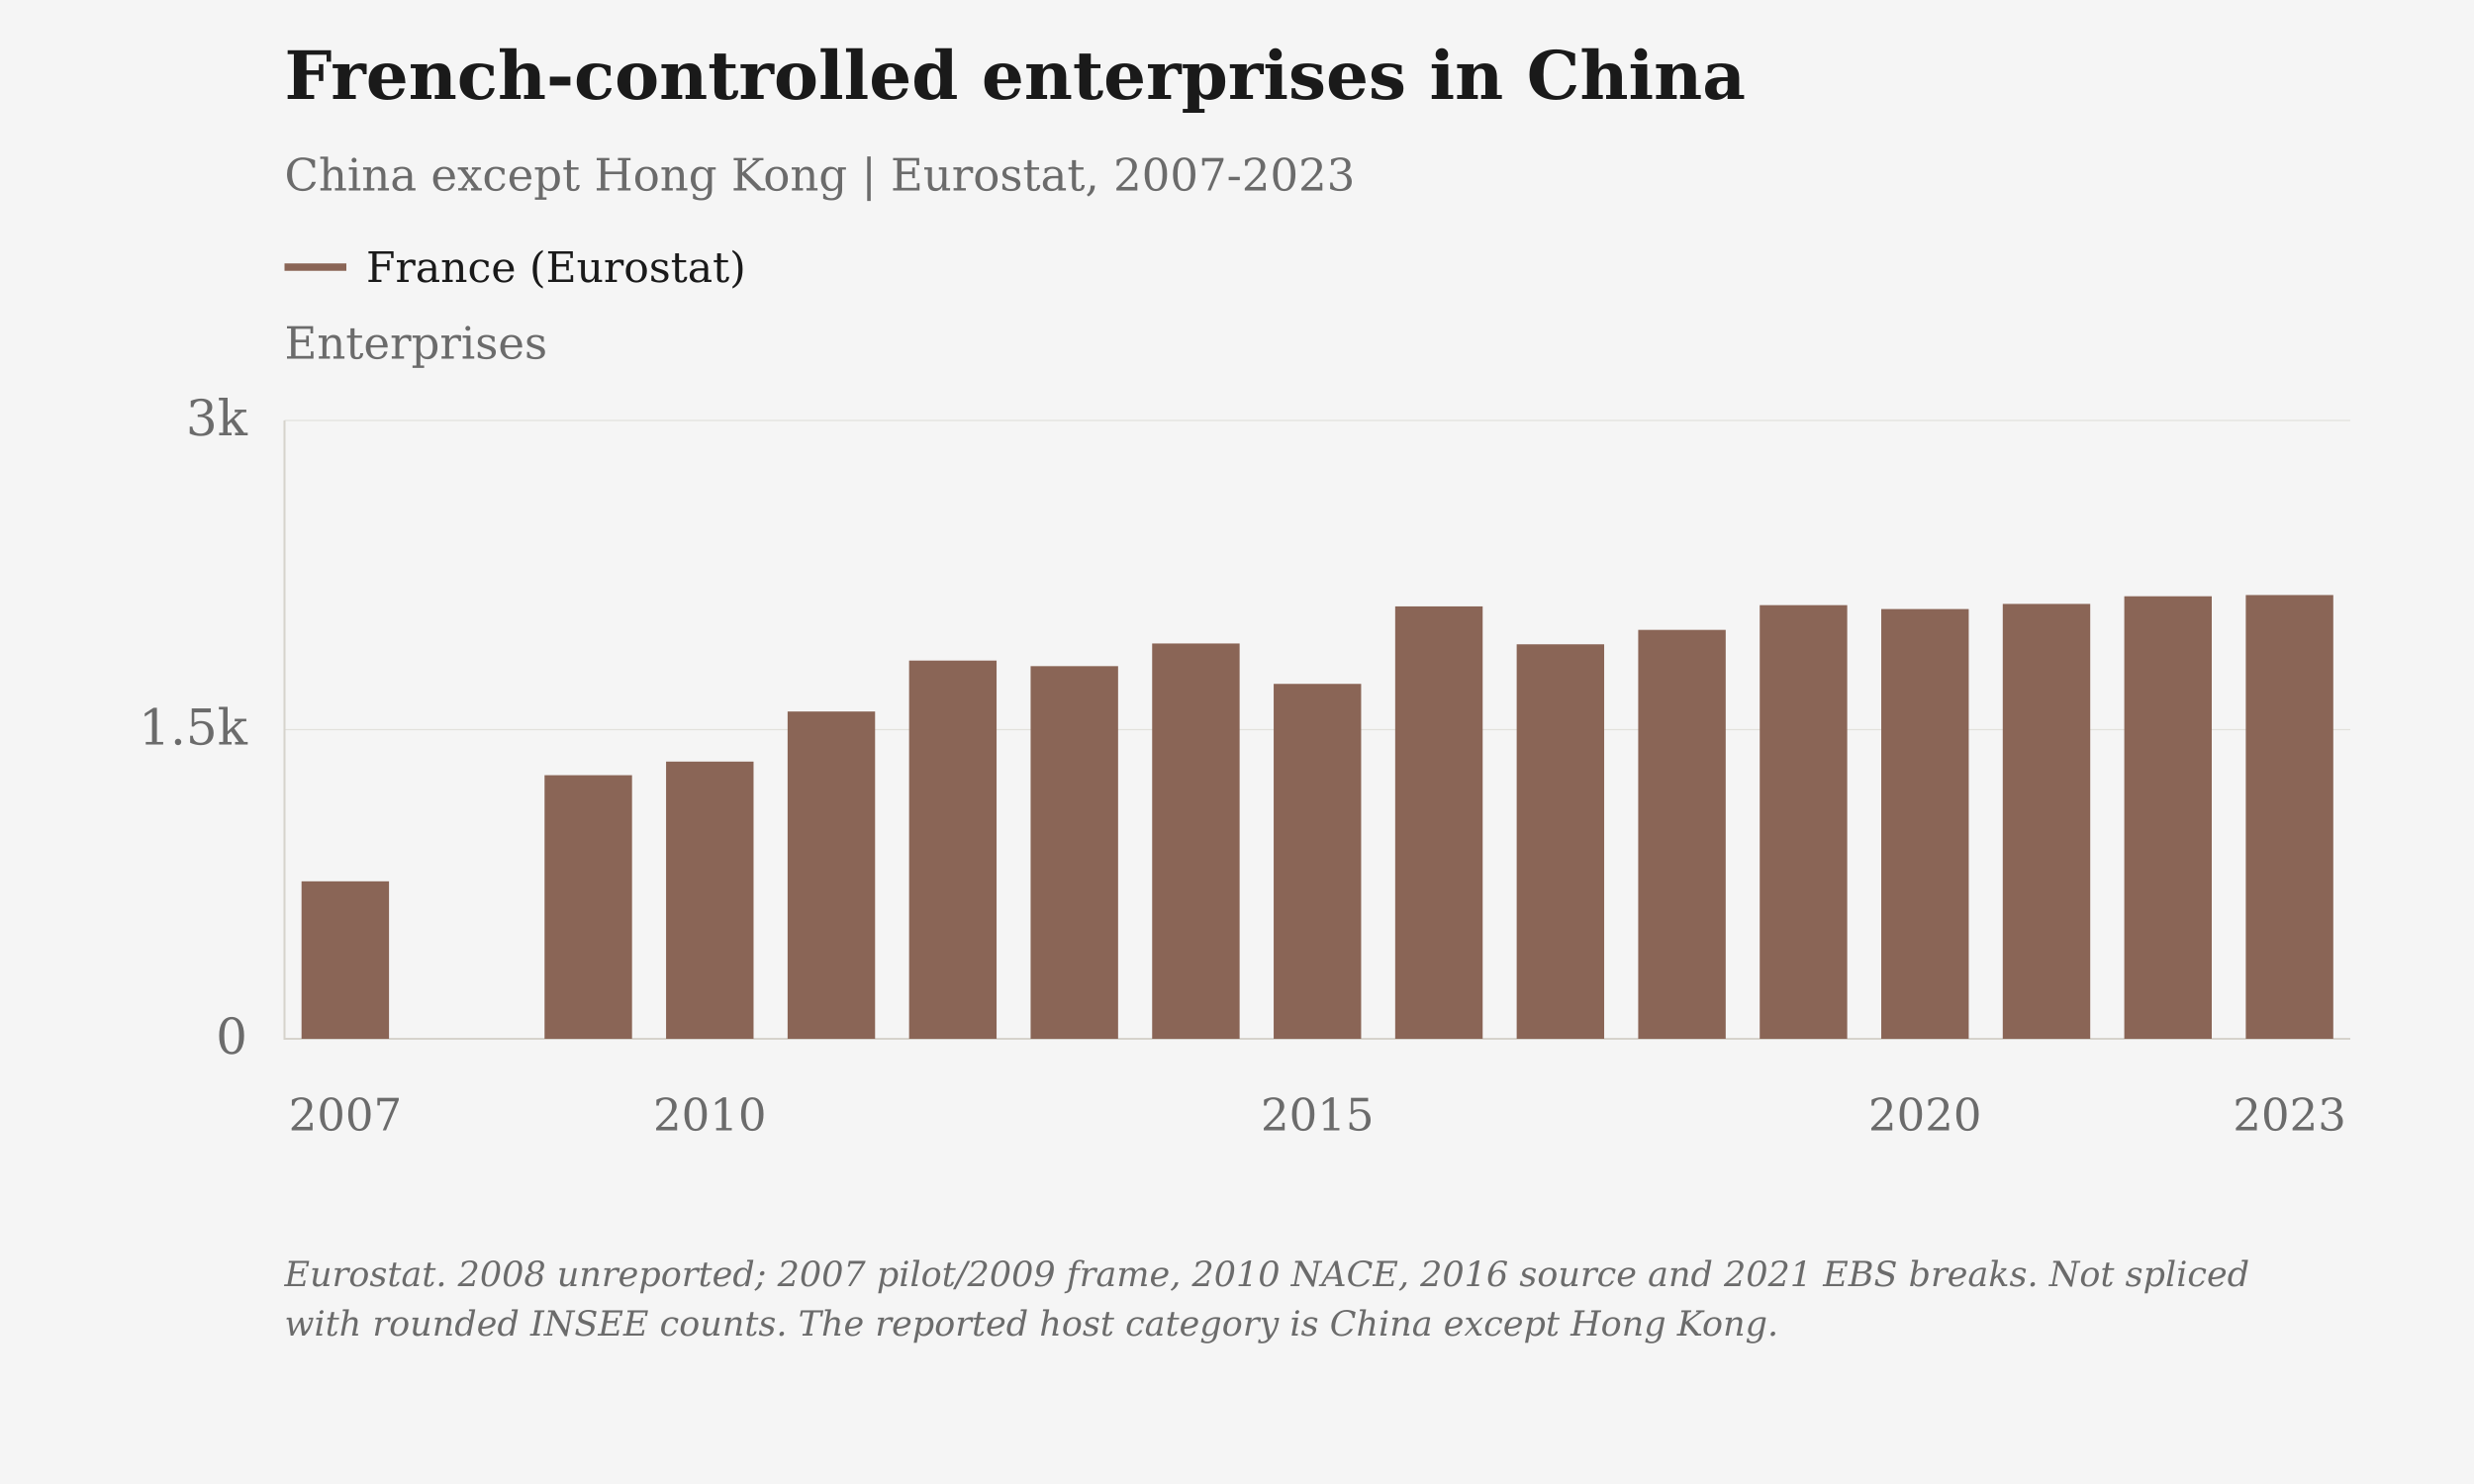
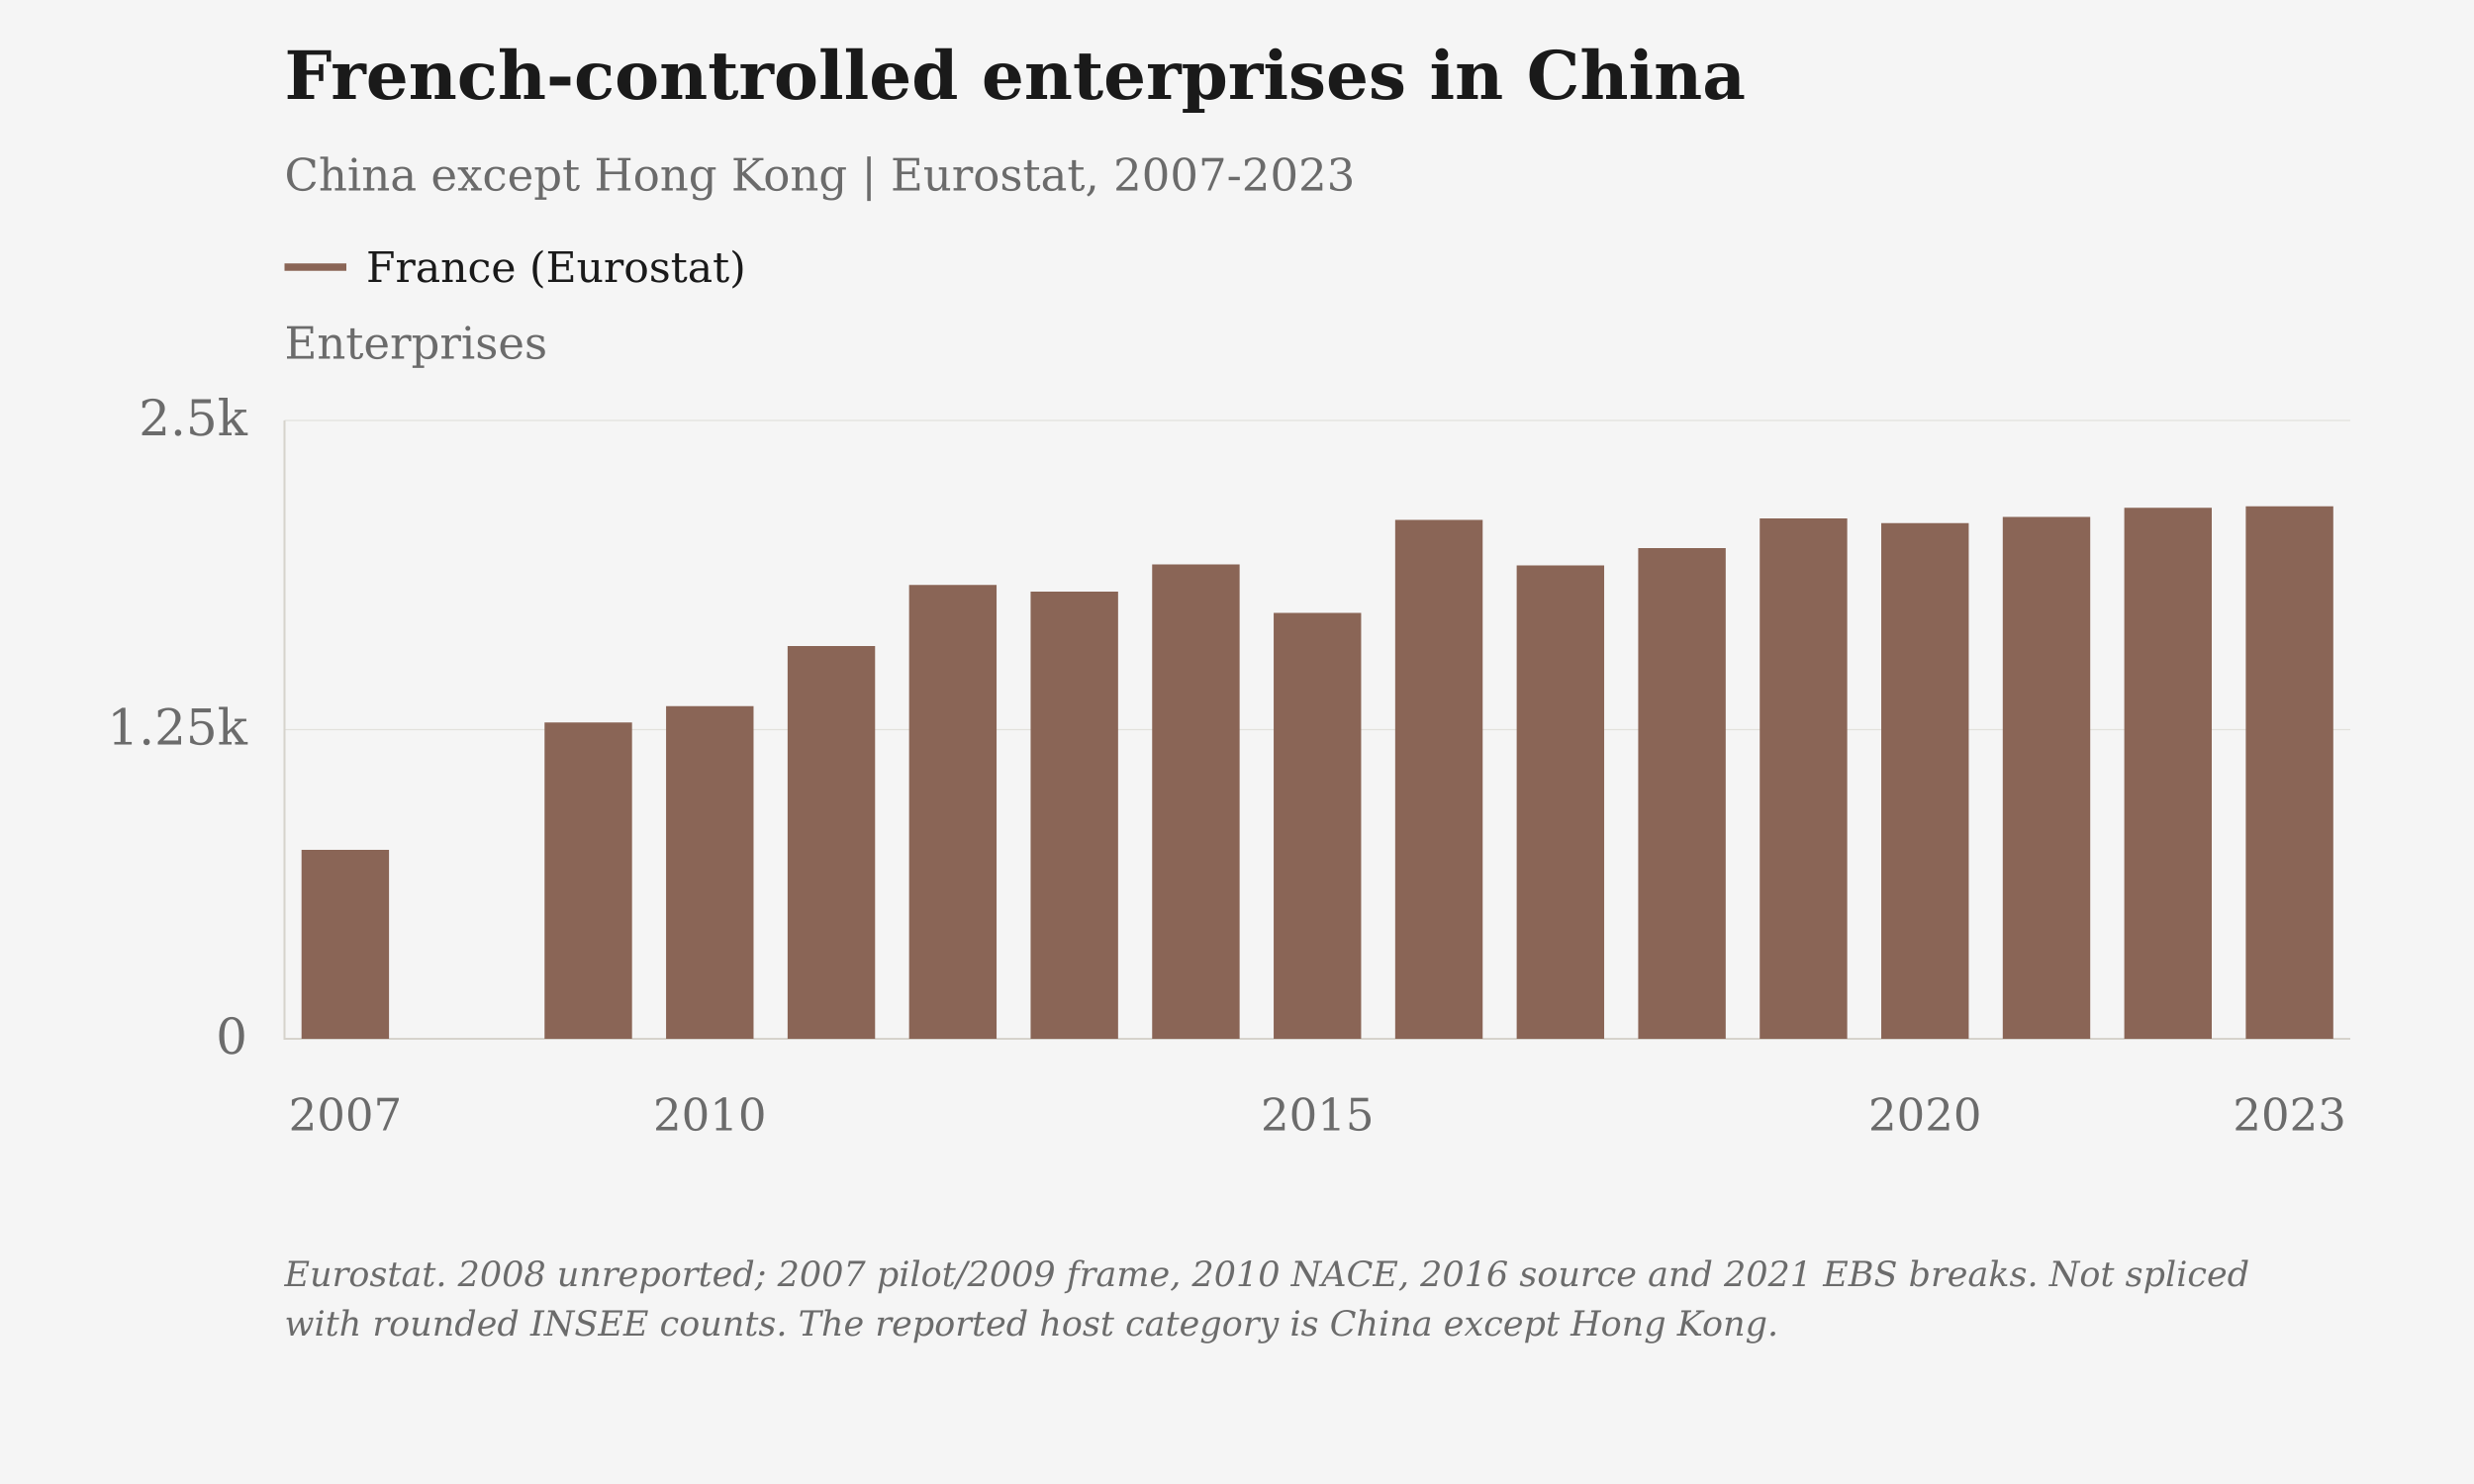
<svg xmlns="http://www.w3.org/2000/svg" viewBox="0 0 1000 600" role="img" aria-label="French-controlled enterprises in China" data-plot-style="columns">
  <rect class="chart-background" width="1000" height="600" fill="#F5F5F5" />
  <g font-family="DejaVu Serif, Georgia, 'Times New Roman', serif" font-size="20" fill="#6B6B6B">
    <text x="115" y="40" font-size="27" font-weight="bold" fill="#1A1A1A">French-controlled enterprises in China</text>
    <text x="115" y="77" font-size="18">China except Hong Kong | Eurostat, 2007-2023</text>
    <text class="axis-unit" x="115" y="145" font-size="18">Enterprises</text>
    <path d="M115 108h25" stroke="#8A6556" stroke-width="3" />
    <text class="legend-label" x="148" y="114" font-size="17" fill="#1A1A1A">France (Eurostat)</text>
    <path d="M115 420.00H950" stroke="#D6D3CC" stroke-opacity=".6" stroke-width=".5" />
    <text x="100" y="426.00" text-anchor="end">0</text>
    <path d="M115 295.00H950" stroke="#D6D3CC" stroke-opacity=".6" stroke-width=".5" />
-     <text x="100" y="301.00" text-anchor="end">1.5k</text>
+     <text x="100" y="301.00" text-anchor="end">1.25k</text>
    <path d="M115 170.00H950" stroke="#D6D3CC" stroke-opacity=".6" stroke-width=".5" />
-     <text x="100" y="176.00" text-anchor="end">3k</text>
+     <text x="100" y="176.00" text-anchor="end">2.5k</text>
    <path d="M115 170V420H950" stroke="#D6D3CC" stroke-width=".8" fill="none" />
    <text class="year-tick" x="139.56" y="457" text-anchor="middle" font-size="18">2007</text>
    <text class="year-tick" x="286.91" y="457" text-anchor="middle" font-size="18">2010</text>
    <text class="year-tick" x="532.50" y="457" text-anchor="middle" font-size="18">2015</text>
    <text class="year-tick" x="778.09" y="457" text-anchor="middle" font-size="18">2020</text>
    <text class="year-tick" x="925.44" y="457" text-anchor="middle" font-size="18">2023</text>
-     <rect class="annual-column" data-series-id="eurostat_france:china" data-year="2007" data-value="764" x="121.88" y="356.33" width="35.36" height="63.67" fill="#8A6556" />
-     <circle class="business-point" data-series-id="eurostat_france:china" data-year="2007" data-value="764" data-period="2007" data-reported-value="764" data-reported-unit="enterprises" data-status="observed" cx="139.56" cy="356.33" r="0" fill="#8A6556" />
-     <rect class="annual-column" data-series-id="eurostat_france:china" data-year="2009" data-value="1279" x="220.11" y="313.42" width="35.36" height="106.58" fill="#8A6556" />
-     <circle class="business-point" data-series-id="eurostat_france:china" data-year="2009" data-value="1279" data-period="2009" data-reported-value="1279" data-reported-unit="enterprises" data-status="observed" cx="237.79" cy="313.42" r="0" fill="#8A6556" />
-     <rect class="annual-column" data-series-id="eurostat_france:china" data-year="2010" data-value="1345" x="269.23" y="307.92" width="35.36" height="112.08" fill="#8A6556" />
-     <circle class="business-point" data-series-id="eurostat_france:china" data-year="2010" data-value="1345" data-period="2010" data-reported-value="1345" data-reported-unit="enterprises" data-status="observed" cx="286.91" cy="307.92" r="0" fill="#8A6556" />
-     <rect class="annual-column" data-series-id="eurostat_france:china" data-year="2011" data-value="1588" x="318.35" y="287.67" width="35.36" height="132.33" fill="#8A6556" />
-     <circle class="business-point" data-series-id="eurostat_france:china" data-year="2011" data-value="1588" data-period="2011" data-reported-value="1588" data-reported-unit="enterprises" data-status="observed" cx="336.03" cy="287.67" r="0" fill="#8A6556" />
-     <rect class="annual-column" data-series-id="eurostat_france:china" data-year="2012" data-value="1835" x="367.46" y="267.08" width="35.36" height="152.92" fill="#8A6556" />
-     <circle class="business-point" data-series-id="eurostat_france:china" data-year="2012" data-value="1835" data-period="2012" data-reported-value="1835" data-reported-unit="enterprises" data-status="observed" cx="385.15" cy="267.08" r="0" fill="#8A6556" />
-     <rect class="annual-column" data-series-id="eurostat_france:china" data-year="2013" data-value="1808" x="416.58" y="269.33" width="35.36" height="150.67" fill="#8A6556" />
-     <circle class="business-point" data-series-id="eurostat_france:china" data-year="2013" data-value="1808" data-period="2013" data-reported-value="1808" data-reported-unit="enterprises" data-status="observed" cx="434.26" cy="269.33" r="0" fill="#8A6556" />
-     <rect class="annual-column" data-series-id="eurostat_france:china" data-year="2014" data-value="1918" x="465.70" y="260.17" width="35.36" height="159.83" fill="#8A6556" />
-     <circle class="business-point" data-series-id="eurostat_france:china" data-year="2014" data-value="1918" data-period="2014" data-reported-value="1918" data-reported-unit="enterprises" data-status="observed" cx="483.38" cy="260.17" r="0" fill="#8A6556" />
-     <rect class="annual-column" data-series-id="eurostat_france:china" data-year="2015" data-value="1722" x="514.82" y="276.50" width="35.36" height="143.50" fill="#8A6556" />
-     <circle class="business-point" data-series-id="eurostat_france:china" data-year="2015" data-value="1722" data-period="2015" data-reported-value="1722" data-reported-unit="enterprises" data-status="observed" cx="532.50" cy="276.50" r="0" fill="#8A6556" />
-     <rect class="annual-column" data-series-id="eurostat_france:china" data-year="2016" data-value="2098" x="563.94" y="245.17" width="35.36" height="174.83" fill="#8A6556" />
-     <circle class="business-point" data-series-id="eurostat_france:china" data-year="2016" data-value="2098" data-period="2016" data-reported-value="2098" data-reported-unit="enterprises" data-status="observed" cx="581.62" cy="245.17" r="0" fill="#8A6556" />
-     <rect class="annual-column" data-series-id="eurostat_france:china" data-year="2017" data-value="1914" x="613.05" y="260.50" width="35.36" height="159.50" fill="#8A6556" />
-     <circle class="business-point" data-series-id="eurostat_france:china" data-year="2017" data-value="1914" data-period="2017" data-reported-value="1914" data-reported-unit="enterprises" data-status="observed" cx="630.74" cy="260.50" r="0" fill="#8A6556" />
-     <rect class="annual-column" data-series-id="eurostat_france:china" data-year="2018" data-value="1984" x="662.17" y="254.67" width="35.36" height="165.33" fill="#8A6556" />
-     <circle class="business-point" data-series-id="eurostat_france:china" data-year="2018" data-value="1984" data-period="2018" data-reported-value="1984" data-reported-unit="enterprises" data-status="observed" cx="679.85" cy="254.67" r="0" fill="#8A6556" />
-     <rect class="annual-column" data-series-id="eurostat_france:china" data-year="2019" data-value="2104" x="711.29" y="244.67" width="35.36" height="175.33" fill="#8A6556" />
-     <circle class="business-point" data-series-id="eurostat_france:china" data-year="2019" data-value="2104" data-period="2019" data-reported-value="2104" data-reported-unit="enterprises" data-status="observed" cx="728.97" cy="244.67" r="0" fill="#8A6556" />
-     <rect class="annual-column" data-series-id="eurostat_france:china" data-year="2020" data-value="2085" x="760.41" y="246.25" width="35.36" height="173.75" fill="#8A6556" />
-     <circle class="business-point" data-series-id="eurostat_france:china" data-year="2020" data-value="2085" data-period="2020" data-reported-value="2085" data-reported-unit="enterprises" data-status="observed" cx="778.09" cy="246.25" r="0" fill="#8A6556" />
-     <rect class="annual-column" data-series-id="eurostat_france:china" data-year="2021" data-value="2110" x="809.52" y="244.17" width="35.36" height="175.83" fill="#8A6556" />
-     <circle class="business-point" data-series-id="eurostat_france:china" data-year="2021" data-value="2110" data-period="2021" data-reported-value="2110" data-reported-unit="enterprises" data-status="observed" cx="827.21" cy="244.17" r="0" fill="#8A6556" />
-     <rect class="annual-column" data-series-id="eurostat_france:china" data-year="2022" data-value="2147" x="858.64" y="241.08" width="35.36" height="178.92" fill="#8A6556" />
-     <circle class="business-point" data-series-id="eurostat_france:china" data-year="2022" data-value="2147" data-period="2022" data-reported-value="2147" data-reported-unit="enterprises" data-status="observed" cx="876.32" cy="241.08" r="0" fill="#8A6556" />
-     <rect class="annual-column" data-series-id="eurostat_france:china" data-year="2023" data-value="2153" x="907.76" y="240.58" width="35.36" height="179.42" fill="#8A6556" />
-     <circle class="business-point" data-series-id="eurostat_france:china" data-year="2023" data-value="2153" data-period="2023" data-reported-value="2153" data-reported-unit="enterprises" data-status="observed" cx="925.44" cy="240.58" r="0" fill="#8A6556" />
+     <rect class="annual-column" data-series-id="eurostat_france:china" data-year="2007" data-value="764" x="121.88" y="343.60" width="35.36" height="76.40" fill="#8A6556" />
+     <circle class="business-point" data-series-id="eurostat_france:china" data-year="2007" data-value="764" data-period="2007" data-reported-value="764" data-reported-unit="enterprises" data-status="observed" cx="139.56" cy="343.60" r="0" fill="#8A6556" />
+     <rect class="annual-column" data-series-id="eurostat_france:china" data-year="2009" data-value="1279" x="220.11" y="292.10" width="35.36" height="127.90" fill="#8A6556" />
+     <circle class="business-point" data-series-id="eurostat_france:china" data-year="2009" data-value="1279" data-period="2009" data-reported-value="1279" data-reported-unit="enterprises" data-status="observed" cx="237.79" cy="292.10" r="0" fill="#8A6556" />
+     <rect class="annual-column" data-series-id="eurostat_france:china" data-year="2010" data-value="1345" x="269.23" y="285.50" width="35.36" height="134.50" fill="#8A6556" />
+     <circle class="business-point" data-series-id="eurostat_france:china" data-year="2010" data-value="1345" data-period="2010" data-reported-value="1345" data-reported-unit="enterprises" data-status="observed" cx="286.91" cy="285.50" r="0" fill="#8A6556" />
+     <rect class="annual-column" data-series-id="eurostat_france:china" data-year="2011" data-value="1588" x="318.35" y="261.20" width="35.36" height="158.80" fill="#8A6556" />
+     <circle class="business-point" data-series-id="eurostat_france:china" data-year="2011" data-value="1588" data-period="2011" data-reported-value="1588" data-reported-unit="enterprises" data-status="observed" cx="336.03" cy="261.20" r="0" fill="#8A6556" />
+     <rect class="annual-column" data-series-id="eurostat_france:china" data-year="2012" data-value="1835" x="367.46" y="236.50" width="35.36" height="183.50" fill="#8A6556" />
+     <circle class="business-point" data-series-id="eurostat_france:china" data-year="2012" data-value="1835" data-period="2012" data-reported-value="1835" data-reported-unit="enterprises" data-status="observed" cx="385.15" cy="236.50" r="0" fill="#8A6556" />
+     <rect class="annual-column" data-series-id="eurostat_france:china" data-year="2013" data-value="1808" x="416.58" y="239.20" width="35.36" height="180.80" fill="#8A6556" />
+     <circle class="business-point" data-series-id="eurostat_france:china" data-year="2013" data-value="1808" data-period="2013" data-reported-value="1808" data-reported-unit="enterprises" data-status="observed" cx="434.26" cy="239.20" r="0" fill="#8A6556" />
+     <rect class="annual-column" data-series-id="eurostat_france:china" data-year="2014" data-value="1918" x="465.70" y="228.20" width="35.36" height="191.80" fill="#8A6556" />
+     <circle class="business-point" data-series-id="eurostat_france:china" data-year="2014" data-value="1918" data-period="2014" data-reported-value="1918" data-reported-unit="enterprises" data-status="observed" cx="483.38" cy="228.20" r="0" fill="#8A6556" />
+     <rect class="annual-column" data-series-id="eurostat_france:china" data-year="2015" data-value="1722" x="514.82" y="247.80" width="35.36" height="172.20" fill="#8A6556" />
+     <circle class="business-point" data-series-id="eurostat_france:china" data-year="2015" data-value="1722" data-period="2015" data-reported-value="1722" data-reported-unit="enterprises" data-status="observed" cx="532.50" cy="247.80" r="0" fill="#8A6556" />
+     <rect class="annual-column" data-series-id="eurostat_france:china" data-year="2016" data-value="2098" x="563.94" y="210.20" width="35.36" height="209.80" fill="#8A6556" />
+     <circle class="business-point" data-series-id="eurostat_france:china" data-year="2016" data-value="2098" data-period="2016" data-reported-value="2098" data-reported-unit="enterprises" data-status="observed" cx="581.62" cy="210.20" r="0" fill="#8A6556" />
+     <rect class="annual-column" data-series-id="eurostat_france:china" data-year="2017" data-value="1914" x="613.05" y="228.60" width="35.36" height="191.40" fill="#8A6556" />
+     <circle class="business-point" data-series-id="eurostat_france:china" data-year="2017" data-value="1914" data-period="2017" data-reported-value="1914" data-reported-unit="enterprises" data-status="observed" cx="630.74" cy="228.60" r="0" fill="#8A6556" />
+     <rect class="annual-column" data-series-id="eurostat_france:china" data-year="2018" data-value="1984" x="662.17" y="221.60" width="35.36" height="198.40" fill="#8A6556" />
+     <circle class="business-point" data-series-id="eurostat_france:china" data-year="2018" data-value="1984" data-period="2018" data-reported-value="1984" data-reported-unit="enterprises" data-status="observed" cx="679.85" cy="221.60" r="0" fill="#8A6556" />
+     <rect class="annual-column" data-series-id="eurostat_france:china" data-year="2019" data-value="2104" x="711.29" y="209.60" width="35.36" height="210.40" fill="#8A6556" />
+     <circle class="business-point" data-series-id="eurostat_france:china" data-year="2019" data-value="2104" data-period="2019" data-reported-value="2104" data-reported-unit="enterprises" data-status="observed" cx="728.97" cy="209.60" r="0" fill="#8A6556" />
+     <rect class="annual-column" data-series-id="eurostat_france:china" data-year="2020" data-value="2085" x="760.41" y="211.50" width="35.36" height="208.50" fill="#8A6556" />
+     <circle class="business-point" data-series-id="eurostat_france:china" data-year="2020" data-value="2085" data-period="2020" data-reported-value="2085" data-reported-unit="enterprises" data-status="observed" cx="778.09" cy="211.50" r="0" fill="#8A6556" />
+     <rect class="annual-column" data-series-id="eurostat_france:china" data-year="2021" data-value="2110" x="809.52" y="209.00" width="35.36" height="211.00" fill="#8A6556" />
+     <circle class="business-point" data-series-id="eurostat_france:china" data-year="2021" data-value="2110" data-period="2021" data-reported-value="2110" data-reported-unit="enterprises" data-status="observed" cx="827.21" cy="209.00" r="0" fill="#8A6556" />
+     <rect class="annual-column" data-series-id="eurostat_france:china" data-year="2022" data-value="2147" x="858.64" y="205.30" width="35.36" height="214.70" fill="#8A6556" />
+     <circle class="business-point" data-series-id="eurostat_france:china" data-year="2022" data-value="2147" data-period="2022" data-reported-value="2147" data-reported-unit="enterprises" data-status="observed" cx="876.32" cy="205.30" r="0" fill="#8A6556" />
+     <rect class="annual-column" data-series-id="eurostat_france:china" data-year="2023" data-value="2153" x="907.76" y="204.70" width="35.36" height="215.30" fill="#8A6556" />
+     <circle class="business-point" data-series-id="eurostat_france:china" data-year="2023" data-value="2153" data-period="2023" data-reported-value="2153" data-reported-unit="enterprises" data-status="observed" cx="925.44" cy="204.70" r="0" fill="#8A6556" />
    <text class="figure-source" x="115" y="520" font-size="14" font-style="italic">Eurostat. 2008 unreported; 2007 pilot/2009 frame, 2010 NACE, 2016 source and 2021 EBS breaks. Not spliced</text>
    <text class="figure-source" x="115" y="540" font-size="14" font-style="italic">with rounded INSEE counts. The reported host category is China except Hong Kong.</text>
  </g>
</svg>
